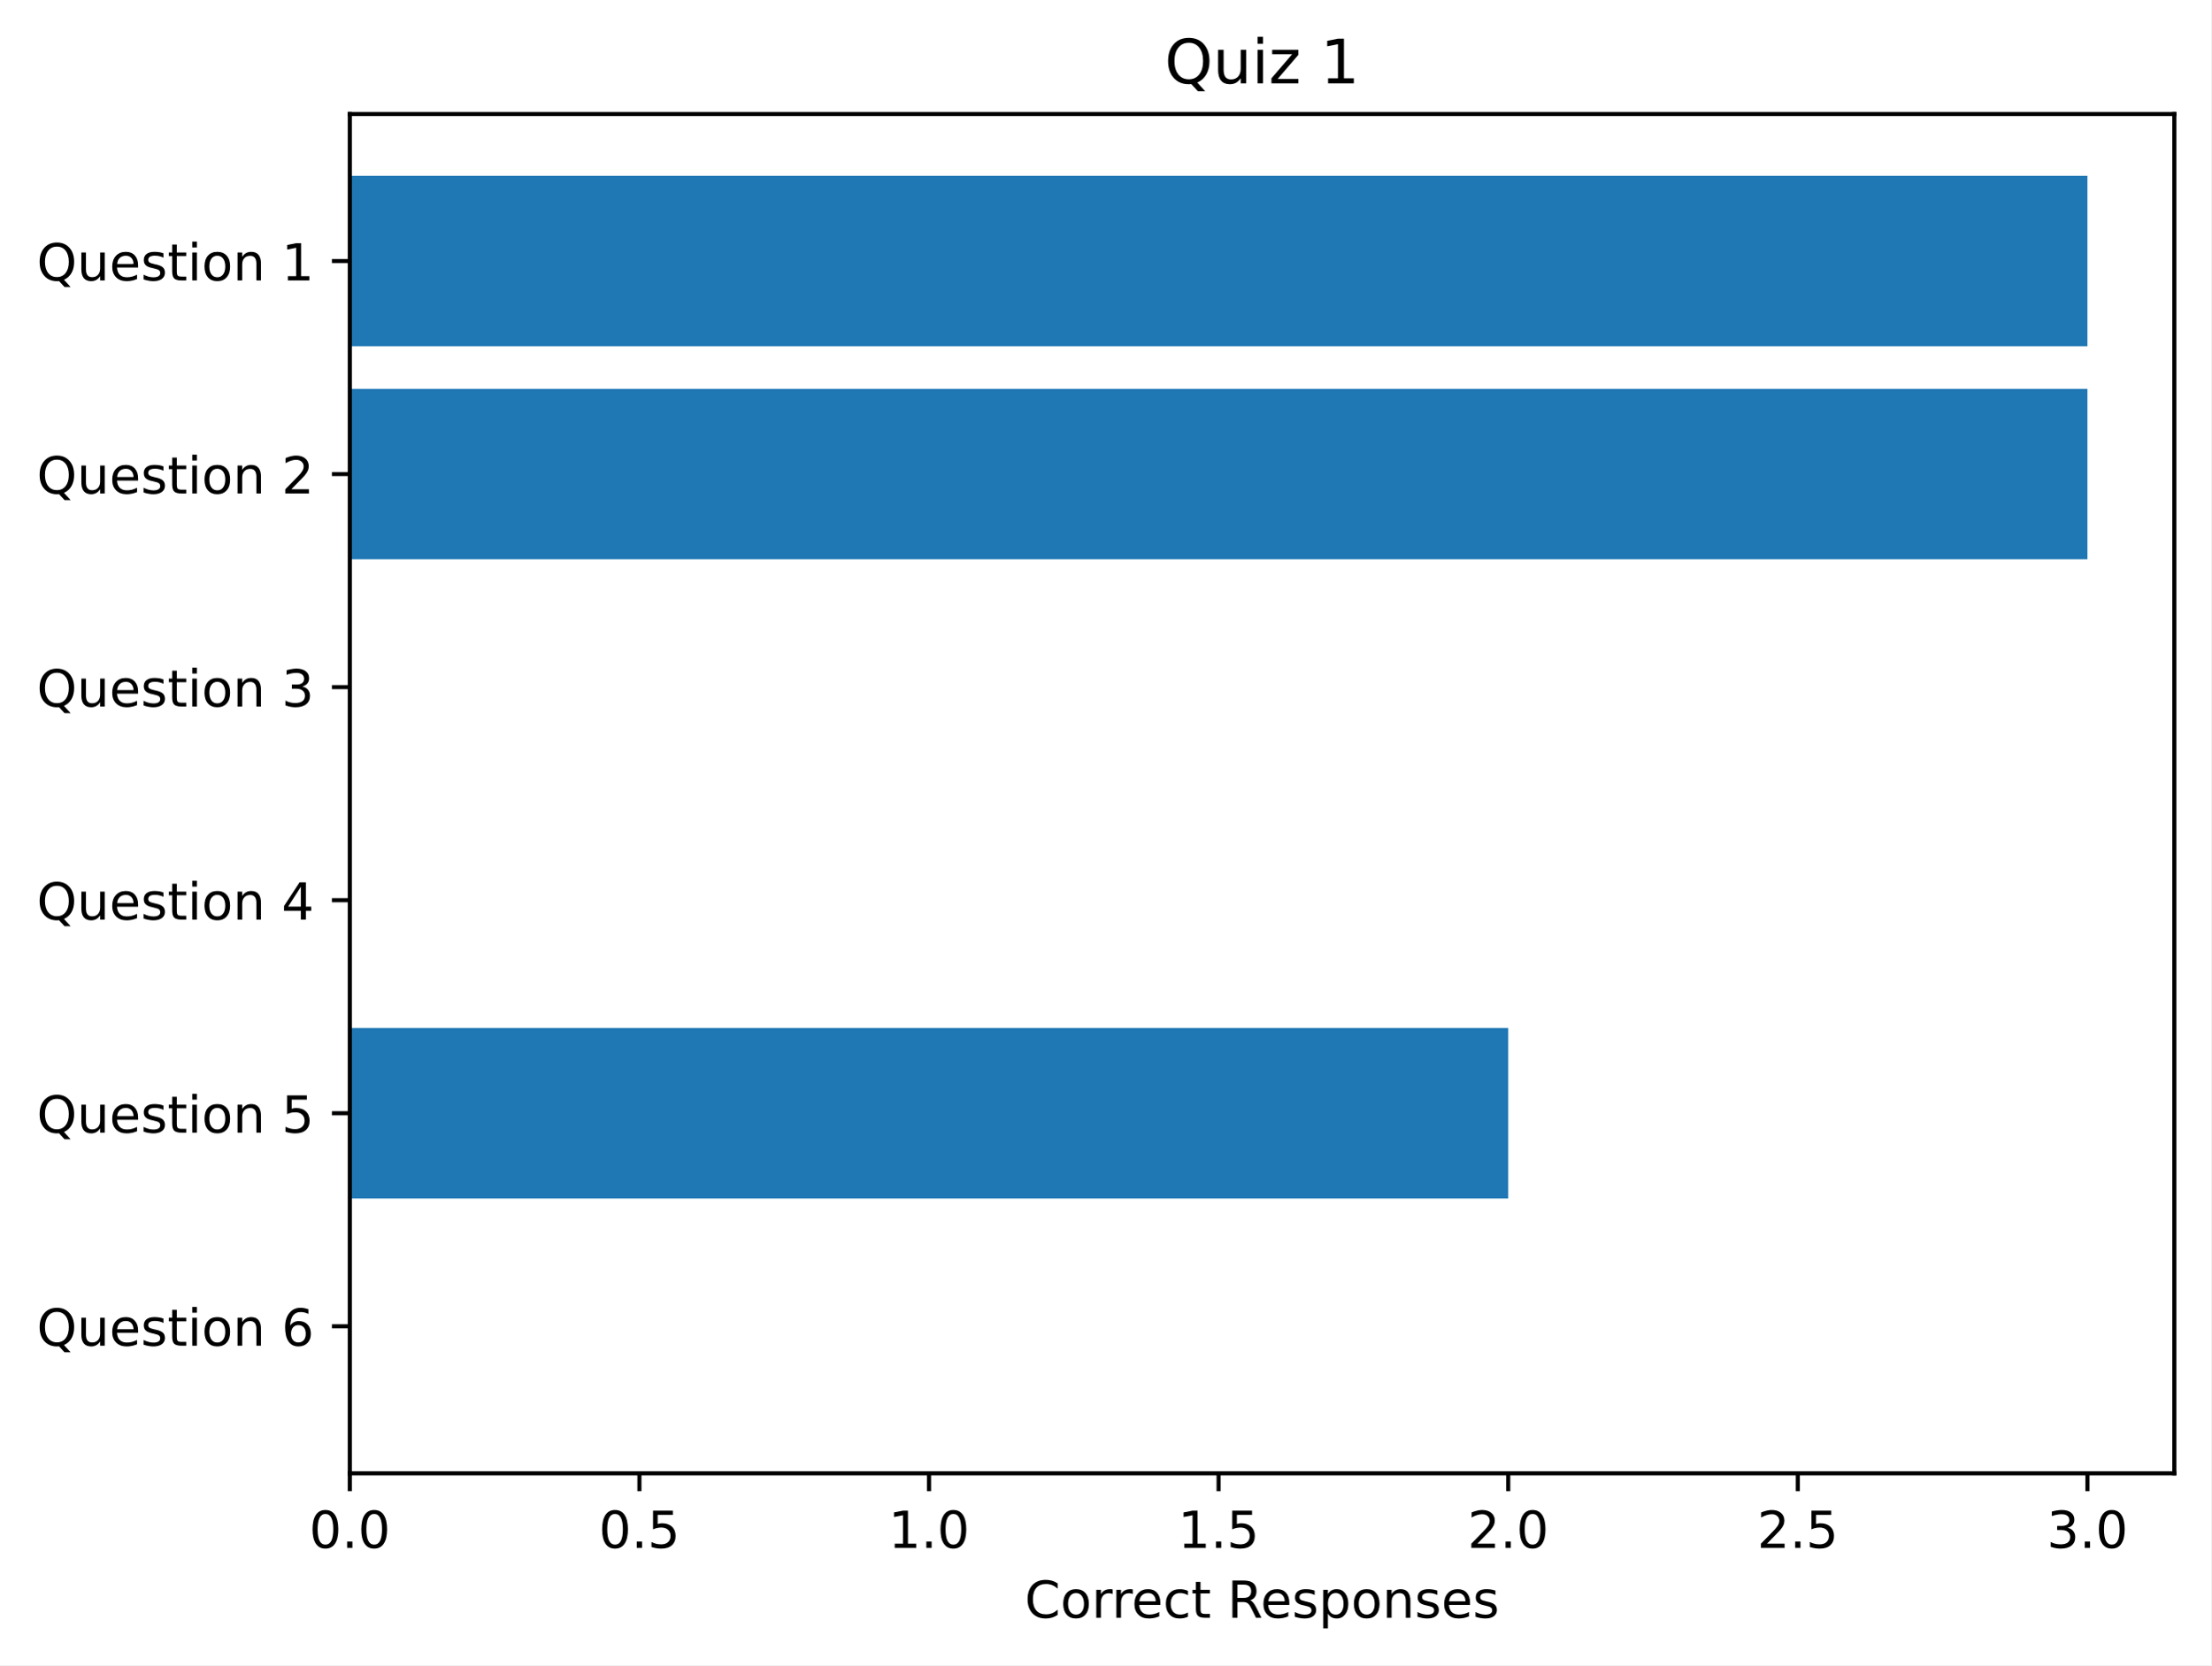
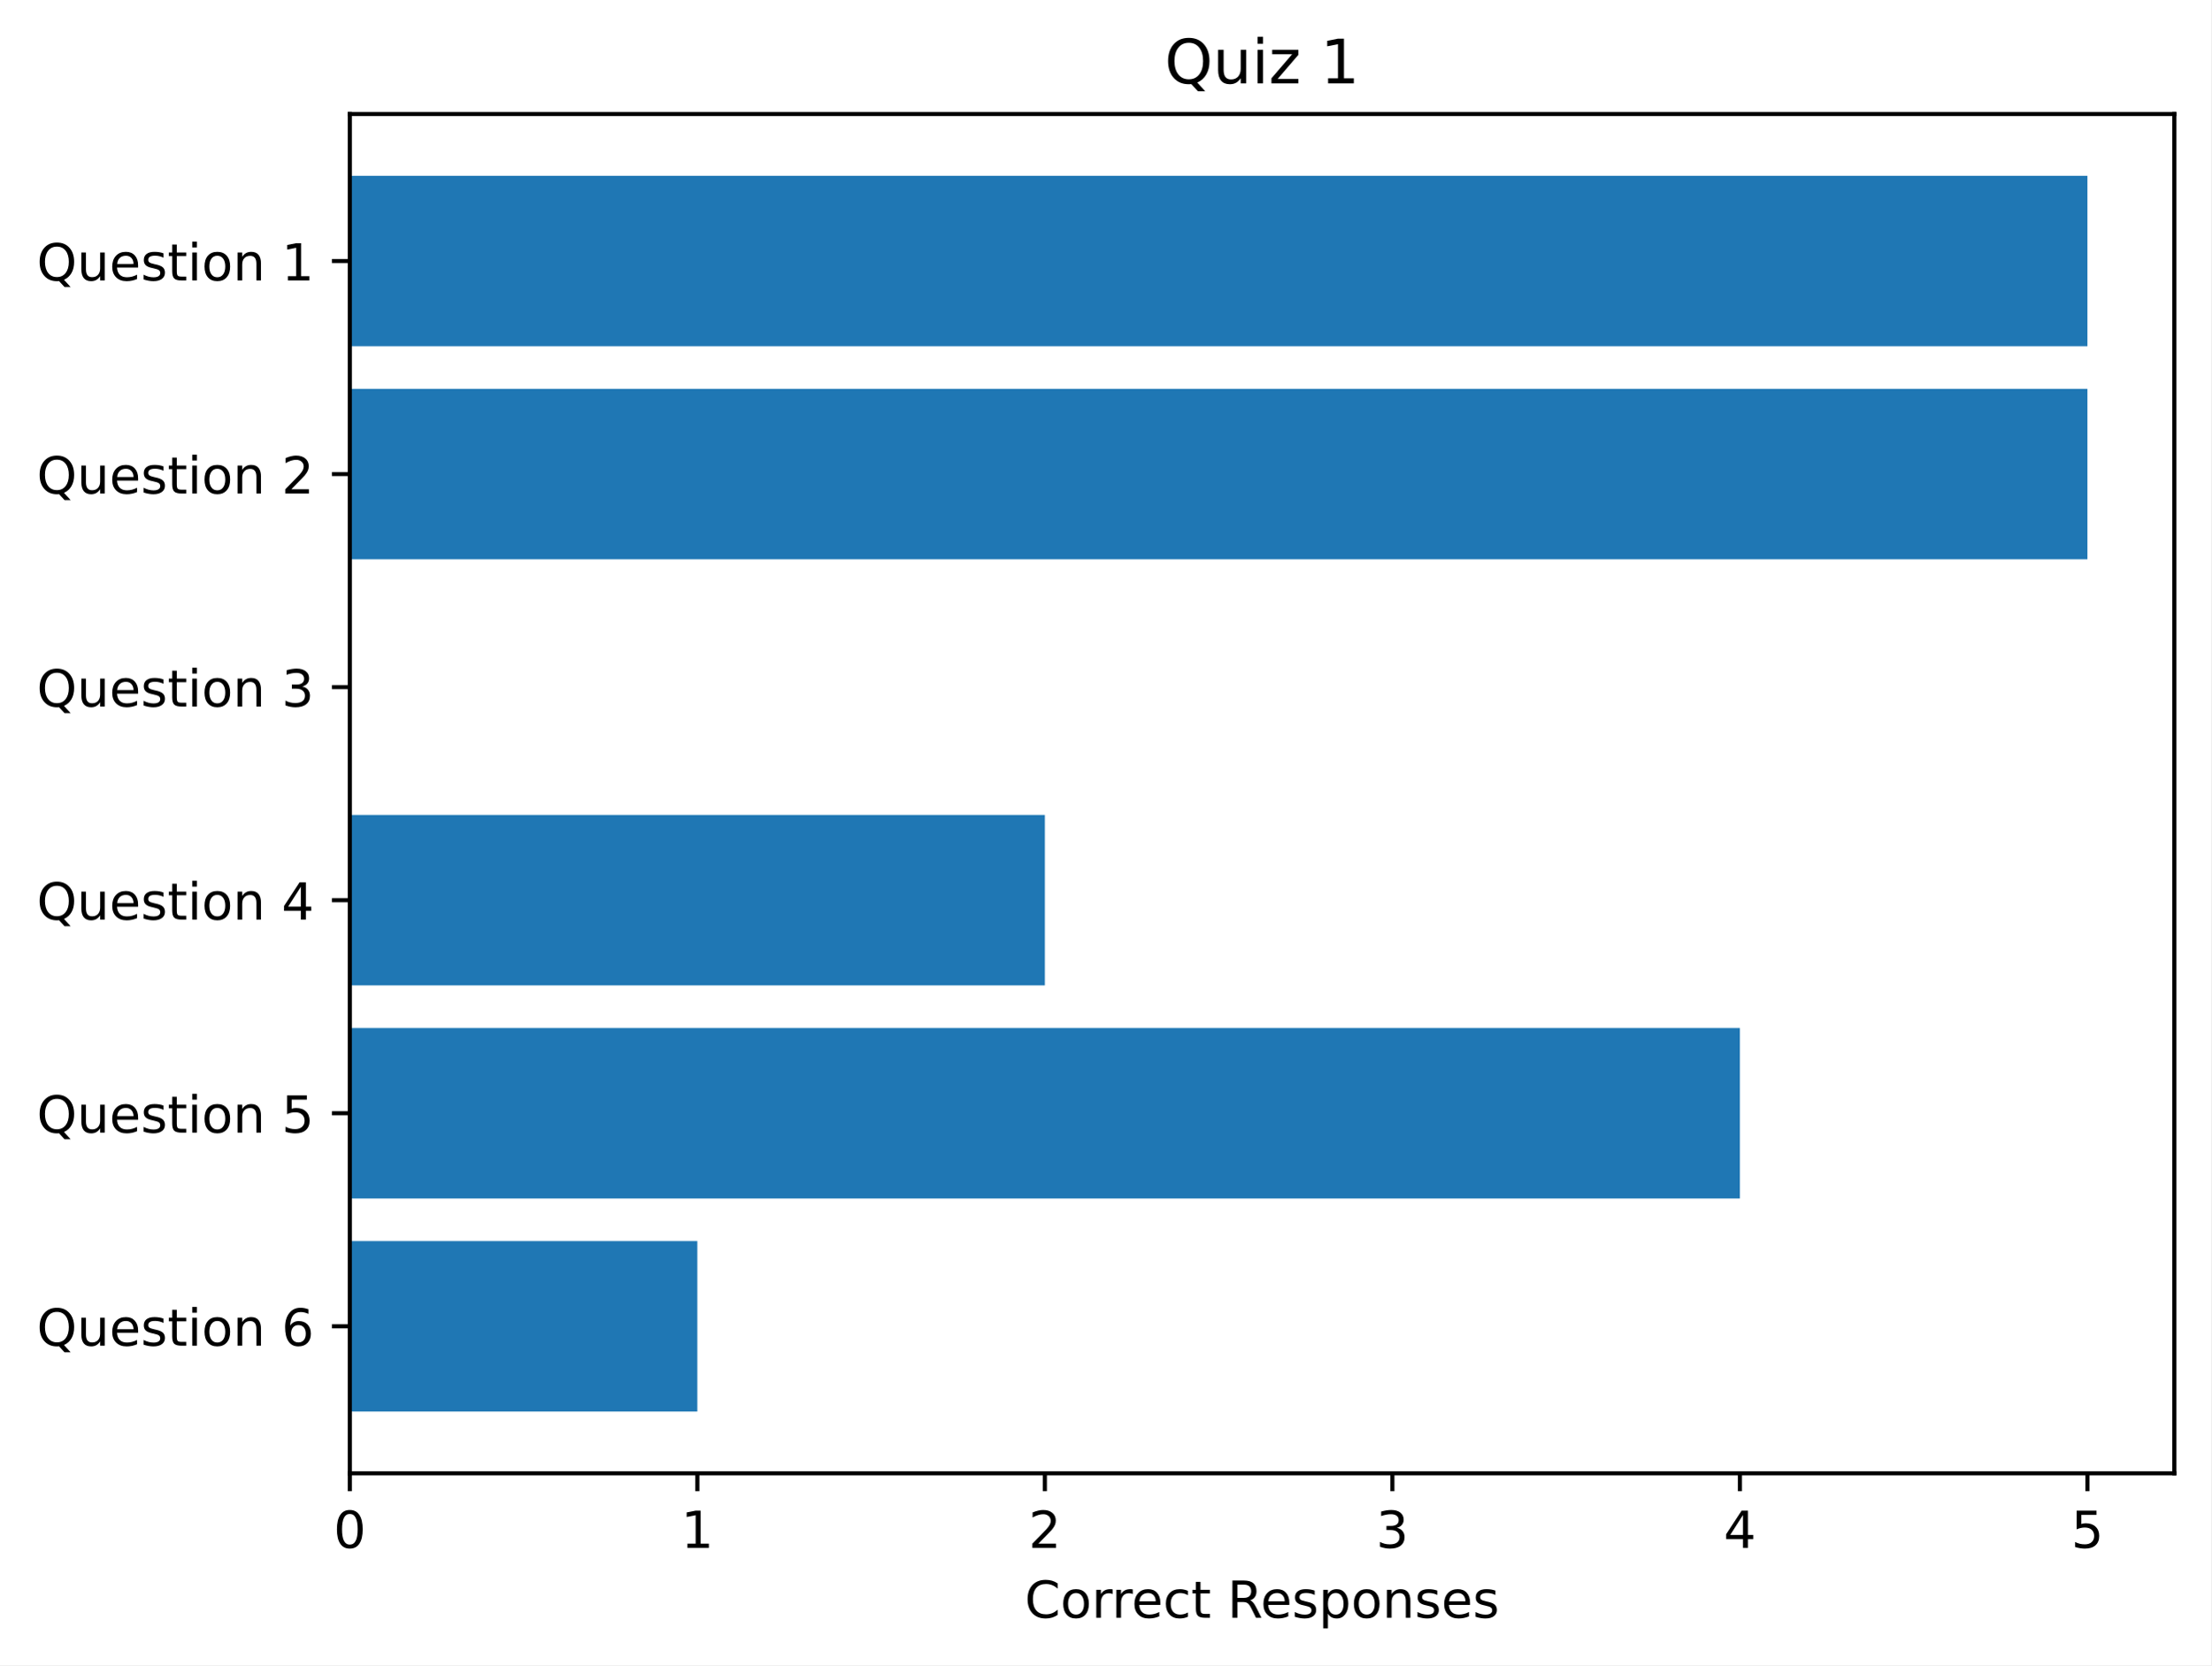
<svg xmlns="http://www.w3.org/2000/svg" xmlns:xlink="http://www.w3.org/1999/xlink" height="325.986pt" version="1.1" viewBox="0 0 432.787 325.986" width="432.787pt">
  <defs>
    <style type="text/css">
*{stroke-linecap:butt;stroke-linejoin:round;}
  </style>
  </defs>
  <g id="figure_1">
    <g id="patch_1">
      <path d="M 0 325.986  L 432.787 325.986  L 432.787 0  L 0 0  z " style="fill:#ffffff;" />
    </g>
    <g id="axes_1">
      <g id="patch_2">
        <path d="M 68.467 288.43  L 425.587 288.43  L 425.587 22.318  L 68.467 22.318  z " style="fill:#ffffff;" />
      </g>
      <g id="patch_3">
-         <path clip-path="url(#p8ba1016618)" d="M 68.467 34.414  L 408.581 34.414  L 408.581 67.782  L 68.467 67.782  z " style="fill:#1f77b4;" />
+         <path clip-path="url(#p694c440de8)" d="M 68.467 34.414  L 408.581 34.414  L 408.581 67.782  L 68.467 67.782  z " style="fill:#1f77b4;" />
      </g>
      <g id="patch_4">
-         <path clip-path="url(#p8ba1016618)" d="M 68.467 76.124  L 408.581 76.124  L 408.581 109.493  L 68.467 109.493  z " style="fill:#1f77b4;" />
+         <path clip-path="url(#p694c440de8)" d="M 68.467 76.124  L 408.581 76.124  L 408.581 109.493  L 68.467 109.493  z " style="fill:#1f77b4;" />
      </g>
      <g id="patch_5">
-         <path clip-path="url(#p8ba1016618)" d="M 68.467 117.835  L 68.467 117.835  L 68.467 151.203  L 68.467 151.203  z " style="fill:#1f77b4;" />
+         <path clip-path="url(#p694c440de8)" d="M 68.467 117.835  L 68.467 117.835  L 68.467 151.203  L 68.467 151.203  z " style="fill:#1f77b4;" />
      </g>
      <g id="patch_6">
-         <path clip-path="url(#p8ba1016618)" d="M 68.467 159.545  L 68.467 159.545  L 68.467 192.913  L 68.467 192.913  z " style="fill:#1f77b4;" />
+         <path clip-path="url(#p694c440de8)" d="M 68.467 159.545  L 204.513 159.545  L 204.513 192.913  L 68.467 192.913  z " style="fill:#1f77b4;" />
      </g>
      <g id="patch_7">
-         <path clip-path="url(#p8ba1016618)" d="M 68.467 201.256  L 295.21 201.256  L 295.21 234.624  L 68.467 234.624  z " style="fill:#1f77b4;" />
+         <path clip-path="url(#p694c440de8)" d="M 68.467 201.256  L 340.559 201.256  L 340.559 234.624  L 68.467 234.624  z " style="fill:#1f77b4;" />
      </g>
      <g id="patch_8">
-         <path clip-path="url(#p8ba1016618)" d="M 68.467 242.966  L 68.467 242.966  L 68.467 276.334  L 68.467 276.334  z " style="fill:#1f77b4;" />
+         <path clip-path="url(#p694c440de8)" d="M 68.467 242.966  L 136.49 242.966  L 136.49 276.334  L 68.467 276.334  z " style="fill:#1f77b4;" />
      </g>
      <g id="matplotlib.axis_1">
        <g id="xtick_1">
          <g id="line2d_1">
            <defs>
-               <path d="M 0 0  L 0 3.5  " id="mdd370c1611" style="stroke:#000000;stroke-width:0.8;" />
-             </defs>
-             <g>
-               <use style="stroke:#000000;stroke-width:0.8;" x="68.467" xlink:href="#mdd370c1611" y="288.43" />
+               <path d="M 0 0  L 0 3.5  " id="m5a0b76bf0a" style="stroke:#000000;stroke-width:0.8;" />
+             </defs>
+             <g>
+               <use style="stroke:#000000;stroke-width:0.8;" x="68.467" xlink:href="#m5a0b76bf0a" y="288.43" />
            </g>
          </g>
          <g id="text_1">
            <defs>
              <path d="M 31.781 66.406  Q 24.172 66.406 20.328 58.906  Q 16.5 51.422 16.5 36.375  Q 16.5 21.391 20.328 13.891  Q 24.172 6.391 31.781 6.391  Q 39.453 6.391 43.281 13.891  Q 47.125 21.391 47.125 36.375  Q 47.125 51.422 43.281 58.906  Q 39.453 66.406 31.781 66.406  z M 31.781 74.219  Q 44.047 74.219 50.516 64.516  Q 56.984 54.828 56.984 36.375  Q 56.984 17.969 50.516 8.266  Q 44.047 -1.422 31.781 -1.422  Q 19.531 -1.422 13.062 8.266  Q 6.594 17.969 6.594 36.375  Q 6.594 54.828 13.062 64.516  Q 19.531 74.219 31.781 74.219  z " id="DejaVuSans-48" />
-               <path d="M 10.688 12.406  L 21 12.406  L 21 0  L 10.688 0  z " id="DejaVuSans-46" />
-             </defs>
-             <g transform="translate(60.51562 303.0286)scale(0.1 -0.1)">
+             </defs>
+             <g transform="translate(65.28594 303.0286)scale(0.1 -0.1)">
              <use xlink:href="#DejaVuSans-48" />
-               <use x="63.623" xlink:href="#DejaVuSans-46" />
-               <use x="95.41" xlink:href="#DejaVuSans-48" />
            </g>
          </g>
        </g>
        <g id="xtick_2">
          <g id="line2d_2">
            <g>
-               <use style="stroke:#000000;stroke-width:0.8;" x="125.153" xlink:href="#mdd370c1611" y="288.43" />
+               <use style="stroke:#000000;stroke-width:0.8;" x="136.49" xlink:href="#m5a0b76bf0a" y="288.43" />
            </g>
          </g>
          <g id="text_2">
            <defs>
-               <path d="M 10.797 72.906  L 49.516 72.906  L 49.516 64.594  L 19.828 64.594  L 19.828 46.734  Q 21.969 47.469 24.109 47.828  Q 26.266 48.188 28.422 48.188  Q 40.625 48.188 47.75 41.5  Q 54.891 34.812 54.891 23.391  Q 54.891 11.625 47.562 5.094  Q 40.234 -1.422 26.906 -1.422  Q 22.312 -1.422 17.547 -0.641  Q 12.797 0.141 7.719 1.703  L 7.719 11.625  Q 12.109 9.234 16.797 8.062  Q 21.484 6.891 26.703 6.891  Q 35.156 6.891 40.078 11.328  Q 45.016 15.766 45.016 23.391  Q 45.016 31 40.078 35.438  Q 35.156 39.891 26.703 39.891  Q 22.75 39.891 18.812 39.016  Q 14.891 38.141 10.797 36.281  z " id="DejaVuSans-53" />
-             </defs>
-             <g transform="translate(117.2013 303.0286)scale(0.1 -0.1)">
-               <use xlink:href="#DejaVuSans-48" />
-               <use x="63.623" xlink:href="#DejaVuSans-46" />
-               <use x="95.41" xlink:href="#DejaVuSans-53" />
+               <path d="M 12.406 8.297  L 28.516 8.297  L 28.516 63.922  L 10.984 60.406  L 10.984 69.391  L 28.422 72.906  L 38.281 72.906  L 38.281 8.297  L 54.391 8.297  L 54.391 0  L 12.406 0  z " id="DejaVuSans-49" />
+             </defs>
+             <g transform="translate(133.3088 303.0286)scale(0.1 -0.1)">
+               <use xlink:href="#DejaVuSans-49" />
            </g>
          </g>
        </g>
        <g id="xtick_3">
          <g id="line2d_3">
            <g>
-               <use style="stroke:#000000;stroke-width:0.8;" x="181.839" xlink:href="#mdd370c1611" y="288.43" />
+               <use style="stroke:#000000;stroke-width:0.8;" x="204.513" xlink:href="#m5a0b76bf0a" y="288.43" />
            </g>
          </g>
          <g id="text_3">
            <defs>
-               <path d="M 12.406 8.297  L 28.516 8.297  L 28.516 63.922  L 10.984 60.406  L 10.984 69.391  L 28.422 72.906  L 38.281 72.906  L 38.281 8.297  L 54.391 8.297  L 54.391 0  L 12.406 0  z " id="DejaVuSans-49" />
-             </defs>
-             <g transform="translate(173.8871 303.0286)scale(0.1 -0.1)">
-               <use xlink:href="#DejaVuSans-49" />
-               <use x="63.623" xlink:href="#DejaVuSans-46" />
-               <use x="95.41" xlink:href="#DejaVuSans-48" />
+               <path d="M 19.188 8.297  L 53.609 8.297  L 53.609 0  L 7.328 0  L 7.328 8.297  Q 12.938 14.109 22.625 23.891  Q 32.328 33.688 34.812 36.531  Q 39.547 41.844 41.422 45.531  Q 43.312 49.219 43.312 52.781  Q 43.312 58.594 39.234 62.25  Q 35.156 65.922 28.609 65.922  Q 23.969 65.922 18.812 64.312  Q 13.672 62.703 7.812 59.422  L 7.812 69.391  Q 13.766 71.781 18.938 73  Q 24.125 74.219 28.422 74.219  Q 39.75 74.219 46.484 68.547  Q 53.219 62.891 53.219 53.422  Q 53.219 48.922 51.531 44.891  Q 49.859 40.875 45.406 35.406  Q 44.188 33.984 37.641 27.219  Q 31.109 20.453 19.188 8.297  z " id="DejaVuSans-50" />
+             </defs>
+             <g transform="translate(201.3317 303.0286)scale(0.1 -0.1)">
+               <use xlink:href="#DejaVuSans-50" />
            </g>
          </g>
        </g>
        <g id="xtick_4">
          <g id="line2d_4">
            <g>
-               <use style="stroke:#000000;stroke-width:0.8;" x="238.524" xlink:href="#mdd370c1611" y="288.43" />
+               <use style="stroke:#000000;stroke-width:0.8;" x="272.536" xlink:href="#m5a0b76bf0a" y="288.43" />
            </g>
          </g>
          <g id="text_4">
-             <g transform="translate(230.5728 303.0286)scale(0.1 -0.1)">
-               <use xlink:href="#DejaVuSans-49" />
-               <use x="63.623" xlink:href="#DejaVuSans-46" />
-               <use x="95.41" xlink:href="#DejaVuSans-53" />
+             <defs>
+               <path d="M 40.578 39.312  Q 47.656 37.797 51.625 33  Q 55.609 28.219 55.609 21.188  Q 55.609 10.406 48.188 4.484  Q 40.766 -1.422 27.094 -1.422  Q 22.516 -1.422 17.656 -0.516  Q 12.797 0.391 7.625 2.203  L 7.625 11.719  Q 11.719 9.328 16.594 8.109  Q 21.484 6.891 26.812 6.891  Q 36.078 6.891 40.938 10.547  Q 45.797 14.203 45.797 21.188  Q 45.797 27.641 41.281 31.266  Q 36.766 34.906 28.719 34.906  L 20.219 34.906  L 20.219 43.016  L 29.109 43.016  Q 36.375 43.016 40.234 45.922  Q 44.094 48.828 44.094 54.297  Q 44.094 59.906 40.109 62.906  Q 36.141 65.922 28.719 65.922  Q 24.656 65.922 20.016 65.031  Q 15.375 64.156 9.812 62.312  L 9.812 71.094  Q 15.438 72.656 20.344 73.438  Q 25.25 74.219 29.594 74.219  Q 40.828 74.219 47.359 69.109  Q 53.906 64.016 53.906 55.328  Q 53.906 49.266 50.438 45.094  Q 46.969 40.922 40.578 39.312  z " id="DejaVuSans-51" />
+             </defs>
+             <g transform="translate(269.3545 303.0286)scale(0.1 -0.1)">
+               <use xlink:href="#DejaVuSans-51" />
            </g>
          </g>
        </g>
        <g id="xtick_5">
          <g id="line2d_5">
            <g>
-               <use style="stroke:#000000;stroke-width:0.8;" x="295.21" xlink:href="#mdd370c1611" y="288.43" />
+               <use style="stroke:#000000;stroke-width:0.8;" x="340.559" xlink:href="#m5a0b76bf0a" y="288.43" />
            </g>
          </g>
          <g id="text_5">
            <defs>
-               <path d="M 19.188 8.297  L 53.609 8.297  L 53.609 0  L 7.328 0  L 7.328 8.297  Q 12.938 14.109 22.625 23.891  Q 32.328 33.688 34.812 36.531  Q 39.547 41.844 41.422 45.531  Q 43.312 49.219 43.312 52.781  Q 43.312 58.594 39.234 62.25  Q 35.156 65.922 28.609 65.922  Q 23.969 65.922 18.812 64.312  Q 13.672 62.703 7.812 59.422  L 7.812 69.391  Q 13.766 71.781 18.938 73  Q 24.125 74.219 28.422 74.219  Q 39.75 74.219 46.484 68.547  Q 53.219 62.891 53.219 53.422  Q 53.219 48.922 51.531 44.891  Q 49.859 40.875 45.406 35.406  Q 44.188 33.984 37.641 27.219  Q 31.109 20.453 19.188 8.297  z " id="DejaVuSans-50" />
-             </defs>
-             <g transform="translate(287.2585 303.0286)scale(0.1 -0.1)">
-               <use xlink:href="#DejaVuSans-50" />
-               <use x="63.623" xlink:href="#DejaVuSans-46" />
-               <use x="95.41" xlink:href="#DejaVuSans-48" />
+               <path d="M 37.797 64.312  L 12.891 25.391  L 37.797 25.391  z M 35.203 72.906  L 47.609 72.906  L 47.609 25.391  L 58.016 25.391  L 58.016 17.188  L 47.609 17.188  L 47.609 0  L 37.797 0  L 37.797 17.188  L 4.891 17.188  L 4.891 26.703  z " id="DejaVuSans-52" />
+             </defs>
+             <g transform="translate(337.3774 303.0286)scale(0.1 -0.1)">
+               <use xlink:href="#DejaVuSans-52" />
            </g>
          </g>
        </g>
        <g id="xtick_6">
          <g id="line2d_6">
            <g>
-               <use style="stroke:#000000;stroke-width:0.8;" x="351.896" xlink:href="#mdd370c1611" y="288.43" />
+               <use style="stroke:#000000;stroke-width:0.8;" x="408.581" xlink:href="#m5a0b76bf0a" y="288.43" />
            </g>
          </g>
          <g id="text_6">
-             <g transform="translate(343.9442 303.0286)scale(0.1 -0.1)">
-               <use xlink:href="#DejaVuSans-50" />
-               <use x="63.623" xlink:href="#DejaVuSans-46" />
-               <use x="95.41" xlink:href="#DejaVuSans-53" />
-             </g>
-           </g>
-         </g>
-         <g id="xtick_7">
-           <g id="line2d_7">
-             <g>
-               <use style="stroke:#000000;stroke-width:0.8;" x="408.581" xlink:href="#mdd370c1611" y="288.43" />
-             </g>
-           </g>
-           <g id="text_7">
-             <defs>
-               <path d="M 40.578 39.312  Q 47.656 37.797 51.625 33  Q 55.609 28.219 55.609 21.188  Q 55.609 10.406 48.188 4.484  Q 40.766 -1.422 27.094 -1.422  Q 22.516 -1.422 17.656 -0.516  Q 12.797 0.391 7.625 2.203  L 7.625 11.719  Q 11.719 9.328 16.594 8.109  Q 21.484 6.891 26.812 6.891  Q 36.078 6.891 40.938 10.547  Q 45.797 14.203 45.797 21.188  Q 45.797 27.641 41.281 31.266  Q 36.766 34.906 28.719 34.906  L 20.219 34.906  L 20.219 43.016  L 29.109 43.016  Q 36.375 43.016 40.234 45.922  Q 44.094 48.828 44.094 54.297  Q 44.094 59.906 40.109 62.906  Q 36.141 65.922 28.719 65.922  Q 24.656 65.922 20.016 65.031  Q 15.375 64.156 9.812 62.312  L 9.812 71.094  Q 15.438 72.656 20.344 73.438  Q 25.25 74.219 29.594 74.219  Q 40.828 74.219 47.359 69.109  Q 53.906 64.016 53.906 55.328  Q 53.906 49.266 50.438 45.094  Q 46.969 40.922 40.578 39.312  z " id="DejaVuSans-51" />
-             </defs>
-             <g transform="translate(400.6299 303.0286)scale(0.1 -0.1)">
-               <use xlink:href="#DejaVuSans-51" />
-               <use x="63.623" xlink:href="#DejaVuSans-46" />
-               <use x="95.41" xlink:href="#DejaVuSans-48" />
-             </g>
-           </g>
-         </g>
-         <g id="text_8">
+             <defs>
+               <path d="M 10.797 72.906  L 49.516 72.906  L 49.516 64.594  L 19.828 64.594  L 19.828 46.734  Q 21.969 47.469 24.109 47.828  Q 26.266 48.188 28.422 48.188  Q 40.625 48.188 47.75 41.5  Q 54.891 34.812 54.891 23.391  Q 54.891 11.625 47.562 5.094  Q 40.234 -1.422 26.906 -1.422  Q 22.312 -1.422 17.547 -0.641  Q 12.797 0.141 7.719 1.703  L 7.719 11.625  Q 12.109 9.234 16.797 8.062  Q 21.484 6.891 26.703 6.891  Q 35.156 6.891 40.078 11.328  Q 45.016 15.766 45.016 23.391  Q 45.016 31 40.078 35.438  Q 35.156 39.891 26.703 39.891  Q 22.75 39.891 18.812 39.016  Q 14.891 38.141 10.797 36.281  z " id="DejaVuSans-53" />
+             </defs>
+             <g transform="translate(405.4002 303.0286)scale(0.1 -0.1)">
+               <use xlink:href="#DejaVuSans-53" />
+             </g>
+           </g>
+         </g>
+         <g id="text_7">
          <defs>
            <path d="M 64.406 67.281  L 64.406 56.891  Q 59.422 61.531 53.781 63.812  Q 48.141 66.109 41.797 66.109  Q 29.297 66.109 22.656 58.469  Q 16.016 50.828 16.016 36.375  Q 16.016 21.969 22.656 14.328  Q 29.297 6.688 41.797 6.688  Q 48.141 6.688 53.781 8.984  Q 59.422 11.281 64.406 15.922  L 64.406 5.609  Q 59.234 2.094 53.438 0.328  Q 47.656 -1.422 41.219 -1.422  Q 24.656 -1.422 15.125 8.703  Q 5.609 18.844 5.609 36.375  Q 5.609 53.953 15.125 64.078  Q 24.656 74.219 41.219 74.219  Q 47.75 74.219 53.531 72.484  Q 59.328 70.75 64.406 67.281  z " id="DejaVuSans-67" />
            <path d="M 30.609 48.391  Q 23.391 48.391 19.188 42.75  Q 14.984 37.109 14.984 27.297  Q 14.984 17.484 19.156 11.844  Q 23.344 6.203 30.609 6.203  Q 37.797 6.203 41.984 11.859  Q 46.188 17.531 46.188 27.297  Q 46.188 37.016 41.984 42.703  Q 37.797 48.391 30.609 48.391  z M 30.609 56  Q 42.328 56 49.016 48.375  Q 55.719 40.766 55.719 27.297  Q 55.719 13.875 49.016 6.219  Q 42.328 -1.422 30.609 -1.422  Q 18.844 -1.422 12.172 6.219  Q 5.516 13.875 5.516 27.297  Q 5.516 40.766 12.172 48.375  Q 18.844 56 30.609 56  z " id="DejaVuSans-111" />
            <path d="M 41.109 46.297  Q 39.594 47.172 37.812 47.578  Q 36.031 48 33.891 48  Q 26.266 48 22.188 43.047  Q 18.109 38.094 18.109 28.812  L 18.109 0  L 9.078 0  L 9.078 54.688  L 18.109 54.688  L 18.109 46.188  Q 20.953 51.172 25.484 53.578  Q 30.031 56 36.531 56  Q 37.453 56 38.578 55.875  Q 39.703 55.766 41.062 55.516  z " id="DejaVuSans-114" />
            <path d="M 56.203 29.594  L 56.203 25.203  L 14.891 25.203  Q 15.484 15.922 20.484 11.062  Q 25.484 6.203 34.422 6.203  Q 39.594 6.203 44.453 7.469  Q 49.312 8.734 54.109 11.281  L 54.109 2.781  Q 49.266 0.734 44.188 -0.344  Q 39.109 -1.422 33.891 -1.422  Q 20.797 -1.422 13.156 6.188  Q 5.516 13.812 5.516 26.812  Q 5.516 40.234 12.766 48.109  Q 20.016 56 32.328 56  Q 43.359 56 49.781 48.891  Q 56.203 41.797 56.203 29.594  z M 47.219 32.234  Q 47.125 39.594 43.094 43.984  Q 39.062 48.391 32.422 48.391  Q 24.906 48.391 20.391 44.141  Q 15.875 39.891 15.188 32.172  z " id="DejaVuSans-101" />
            <path d="M 48.781 52.594  L 48.781 44.188  Q 44.969 46.297 41.141 47.344  Q 37.312 48.391 33.406 48.391  Q 24.656 48.391 19.812 42.844  Q 14.984 37.312 14.984 27.297  Q 14.984 17.281 19.812 11.734  Q 24.656 6.203 33.406 6.203  Q 37.312 6.203 41.141 7.25  Q 44.969 8.297 48.781 10.406  L 48.781 2.094  Q 45.016 0.344 40.984 -0.531  Q 36.969 -1.422 32.422 -1.422  Q 20.062 -1.422 12.781 6.344  Q 5.516 14.109 5.516 27.297  Q 5.516 40.672 12.859 48.328  Q 20.219 56 33.016 56  Q 37.156 56 41.109 55.141  Q 45.062 54.297 48.781 52.594  z " id="DejaVuSans-99" />
            <path d="M 18.312 70.219  L 18.312 54.688  L 36.812 54.688  L 36.812 47.703  L 18.312 47.703  L 18.312 18.016  Q 18.312 11.328 20.141 9.422  Q 21.969 7.516 27.594 7.516  L 36.812 7.516  L 36.812 0  L 27.594 0  Q 17.188 0 13.234 3.875  Q 9.281 7.766 9.281 18.016  L 9.281 47.703  L 2.688 47.703  L 2.688 54.688  L 9.281 54.688  L 9.281 70.219  z " id="DejaVuSans-116" />
            <path id="DejaVuSans-32" />
            <path d="M 44.391 34.188  Q 47.562 33.109 50.562 29.594  Q 53.562 26.078 56.594 19.922  L 66.609 0  L 56 0  L 46.688 18.703  Q 43.062 26.031 39.672 28.422  Q 36.281 30.812 30.422 30.812  L 19.672 30.812  L 19.672 0  L 9.812 0  L 9.812 72.906  L 32.078 72.906  Q 44.578 72.906 50.734 67.672  Q 56.891 62.453 56.891 51.906  Q 56.891 45.016 53.688 40.469  Q 50.484 35.938 44.391 34.188  z M 19.672 64.797  L 19.672 38.922  L 32.078 38.922  Q 39.203 38.922 42.844 42.219  Q 46.484 45.516 46.484 51.906  Q 46.484 58.297 42.844 61.547  Q 39.203 64.797 32.078 64.797  z " id="DejaVuSans-82" />
            <path d="M 44.281 53.078  L 44.281 44.578  Q 40.484 46.531 36.375 47.5  Q 32.281 48.484 27.875 48.484  Q 21.188 48.484 17.844 46.438  Q 14.5 44.391 14.5 40.281  Q 14.5 37.156 16.891 35.375  Q 19.281 33.594 26.516 31.984  L 29.594 31.297  Q 39.156 29.25 43.188 25.516  Q 47.219 21.781 47.219 15.094  Q 47.219 7.469 41.188 3.016  Q 35.156 -1.422 24.609 -1.422  Q 20.219 -1.422 15.453 -0.562  Q 10.688 0.297 5.422 2  L 5.422 11.281  Q 10.406 8.688 15.234 7.391  Q 20.062 6.109 24.812 6.109  Q 31.156 6.109 34.562 8.281  Q 37.984 10.453 37.984 14.406  Q 37.984 18.062 35.516 20.016  Q 33.062 21.969 24.703 23.781  L 21.578 24.516  Q 13.234 26.266 9.516 29.906  Q 5.812 33.547 5.812 39.891  Q 5.812 47.609 11.281 51.797  Q 16.75 56 26.812 56  Q 31.781 56 36.172 55.266  Q 40.578 54.547 44.281 53.078  z " id="DejaVuSans-115" />
            <path d="M 18.109 8.203  L 18.109 -20.797  L 9.078 -20.797  L 9.078 54.688  L 18.109 54.688  L 18.109 46.391  Q 20.953 51.266 25.266 53.625  Q 29.594 56 35.594 56  Q 45.562 56 51.781 48.094  Q 58.016 40.188 58.016 27.297  Q 58.016 14.406 51.781 6.484  Q 45.562 -1.422 35.594 -1.422  Q 29.594 -1.422 25.266 0.953  Q 20.953 3.328 18.109 8.203  z M 48.688 27.297  Q 48.688 37.203 44.609 42.844  Q 40.531 48.484 33.406 48.484  Q 26.266 48.484 22.188 42.844  Q 18.109 37.203 18.109 27.297  Q 18.109 17.391 22.188 11.75  Q 26.266 6.109 33.406 6.109  Q 40.531 6.109 44.609 11.75  Q 48.688 17.391 48.688 27.297  z " id="DejaVuSans-112" />
            <path d="M 54.891 33.016  L 54.891 0  L 45.906 0  L 45.906 32.719  Q 45.906 40.484 42.875 44.328  Q 39.844 48.188 33.797 48.188  Q 26.516 48.188 22.312 43.547  Q 18.109 38.922 18.109 30.906  L 18.109 0  L 9.078 0  L 9.078 54.688  L 18.109 54.688  L 18.109 46.188  Q 21.344 51.125 25.703 53.562  Q 30.078 56 35.797 56  Q 45.219 56 50.047 50.172  Q 54.891 44.344 54.891 33.016  z " id="DejaVuSans-110" />
          </defs>
          <g transform="translate(200.5717 316.7067)scale(0.1 -0.1)">
            <use xlink:href="#DejaVuSans-67" />
            <use x="69.824" xlink:href="#DejaVuSans-111" />
            <use x="131.006" xlink:href="#DejaVuSans-114" />
            <use x="170.369" xlink:href="#DejaVuSans-114" />
            <use x="209.232" xlink:href="#DejaVuSans-101" />
            <use x="270.756" xlink:href="#DejaVuSans-99" />
            <use x="325.736" xlink:href="#DejaVuSans-116" />
            <use x="364.945" xlink:href="#DejaVuSans-32" />
            <use x="396.732" xlink:href="#DejaVuSans-82" />
            <use x="461.715" xlink:href="#DejaVuSans-101" />
            <use x="523.238" xlink:href="#DejaVuSans-115" />
            <use x="575.338" xlink:href="#DejaVuSans-112" />
            <use x="638.814" xlink:href="#DejaVuSans-111" />
            <use x="699.996" xlink:href="#DejaVuSans-110" />
            <use x="763.375" xlink:href="#DejaVuSans-115" />
            <use x="815.475" xlink:href="#DejaVuSans-101" />
            <use x="876.998" xlink:href="#DejaVuSans-115" />
          </g>
        </g>
      </g>
      <g id="matplotlib.axis_2">
        <g id="ytick_1">
-           <g id="line2d_8">
-             <defs>
-               <path d="M 0 0  L -3.5 0  " id="m15d7f59635" style="stroke:#000000;stroke-width:0.8;" />
-             </defs>
-             <g>
-               <use style="stroke:#000000;stroke-width:0.8;" x="68.467" xlink:href="#m15d7f59635" y="51.098" />
-             </g>
-           </g>
-           <g id="text_9">
+           <g id="line2d_7">
+             <defs>
+               <path d="M 0 0  L -3.5 0  " id="m97efdae293" style="stroke:#000000;stroke-width:0.8;" />
+             </defs>
+             <g>
+               <use style="stroke:#000000;stroke-width:0.8;" x="68.467" xlink:href="#m97efdae293" y="51.098" />
+             </g>
+           </g>
+           <g id="text_8">
            <defs>
              <path d="M 39.406 66.219  Q 28.656 66.219 22.328 58.203  Q 16.016 50.203 16.016 36.375  Q 16.016 22.609 22.328 14.594  Q 28.656 6.594 39.406 6.594  Q 50.141 6.594 56.422 14.594  Q 62.703 22.609 62.703 36.375  Q 62.703 50.203 56.422 58.203  Q 50.141 66.219 39.406 66.219  z M 53.219 1.312  L 66.219 -12.891  L 54.297 -12.891  L 43.5 -1.219  Q 41.891 -1.312 41.031 -1.359  Q 40.188 -1.422 39.406 -1.422  Q 24.031 -1.422 14.812 8.859  Q 5.609 19.141 5.609 36.375  Q 5.609 53.656 14.812 63.938  Q 24.031 74.219 39.406 74.219  Q 54.734 74.219 63.906 63.938  Q 73.094 53.656 73.094 36.375  Q 73.094 23.688 67.984 14.641  Q 62.891 5.609 53.219 1.312  z " id="DejaVuSans-81" />
              <path d="M 8.5 21.578  L 8.5 54.688  L 17.484 54.688  L 17.484 21.922  Q 17.484 14.156 20.5 10.266  Q 23.531 6.391 29.594 6.391  Q 36.859 6.391 41.078 11.031  Q 45.312 15.672 45.312 23.688  L 45.312 54.688  L 54.297 54.688  L 54.297 0  L 45.312 0  L 45.312 8.406  Q 42.047 3.422 37.719 1  Q 33.406 -1.422 27.688 -1.422  Q 18.266 -1.422 13.375 4.438  Q 8.5 10.297 8.5 21.578  z M 31.109 56  z " id="DejaVuSans-117" />
              <path d="M 9.422 54.688  L 18.406 54.688  L 18.406 0  L 9.422 0  z M 9.422 75.984  L 18.406 75.984  L 18.406 64.594  L 9.422 64.594  z " id="DejaVuSans-105" />
            </defs>
            <g transform="translate(7.2 54.89748)scale(0.1 -0.1)">
              <use xlink:href="#DejaVuSans-81" />
              <use x="78.711" xlink:href="#DejaVuSans-117" />
              <use x="142.09" xlink:href="#DejaVuSans-101" />
              <use x="203.613" xlink:href="#DejaVuSans-115" />
              <use x="255.713" xlink:href="#DejaVuSans-116" />
              <use x="294.922" xlink:href="#DejaVuSans-105" />
              <use x="322.705" xlink:href="#DejaVuSans-111" />
              <use x="383.887" xlink:href="#DejaVuSans-110" />
              <use x="447.266" xlink:href="#DejaVuSans-32" />
              <use x="479.053" xlink:href="#DejaVuSans-49" />
            </g>
          </g>
        </g>
        <g id="ytick_2">
+           <g id="line2d_8">
+             <g>
+               <use style="stroke:#000000;stroke-width:0.8;" x="68.467" xlink:href="#m97efdae293" y="92.809" />
+             </g>
+           </g>
+           <g id="text_9">
+             <g transform="translate(7.2 96.60783)scale(0.1 -0.1)">
+               <use xlink:href="#DejaVuSans-81" />
+               <use x="78.711" xlink:href="#DejaVuSans-117" />
+               <use x="142.09" xlink:href="#DejaVuSans-101" />
+               <use x="203.613" xlink:href="#DejaVuSans-115" />
+               <use x="255.713" xlink:href="#DejaVuSans-116" />
+               <use x="294.922" xlink:href="#DejaVuSans-105" />
+               <use x="322.705" xlink:href="#DejaVuSans-111" />
+               <use x="383.887" xlink:href="#DejaVuSans-110" />
+               <use x="447.266" xlink:href="#DejaVuSans-32" />
+               <use x="479.053" xlink:href="#DejaVuSans-50" />
+             </g>
+           </g>
+         </g>
+         <g id="ytick_3">
          <g id="line2d_9">
            <g>
-               <use style="stroke:#000000;stroke-width:0.8;" x="68.467" xlink:href="#m15d7f59635" y="92.809" />
+               <use style="stroke:#000000;stroke-width:0.8;" x="68.467" xlink:href="#m97efdae293" y="134.519" />
            </g>
          </g>
          <g id="text_10">
-             <g transform="translate(7.2 96.60783)scale(0.1 -0.1)">
-               <use xlink:href="#DejaVuSans-81" />
-               <use x="78.711" xlink:href="#DejaVuSans-117" />
-               <use x="142.09" xlink:href="#DejaVuSans-101" />
-               <use x="203.613" xlink:href="#DejaVuSans-115" />
-               <use x="255.713" xlink:href="#DejaVuSans-116" />
-               <use x="294.922" xlink:href="#DejaVuSans-105" />
-               <use x="322.705" xlink:href="#DejaVuSans-111" />
-               <use x="383.887" xlink:href="#DejaVuSans-110" />
-               <use x="447.266" xlink:href="#DejaVuSans-32" />
-               <use x="479.053" xlink:href="#DejaVuSans-50" />
-             </g>
-           </g>
-         </g>
-         <g id="ytick_3">
+             <g transform="translate(7.2 138.3182)scale(0.1 -0.1)">
+               <use xlink:href="#DejaVuSans-81" />
+               <use x="78.711" xlink:href="#DejaVuSans-117" />
+               <use x="142.09" xlink:href="#DejaVuSans-101" />
+               <use x="203.613" xlink:href="#DejaVuSans-115" />
+               <use x="255.713" xlink:href="#DejaVuSans-116" />
+               <use x="294.922" xlink:href="#DejaVuSans-105" />
+               <use x="322.705" xlink:href="#DejaVuSans-111" />
+               <use x="383.887" xlink:href="#DejaVuSans-110" />
+               <use x="447.266" xlink:href="#DejaVuSans-32" />
+               <use x="479.053" xlink:href="#DejaVuSans-51" />
+             </g>
+           </g>
+         </g>
+         <g id="ytick_4">
          <g id="line2d_10">
            <g>
-               <use style="stroke:#000000;stroke-width:0.8;" x="68.467" xlink:href="#m15d7f59635" y="134.519" />
+               <use style="stroke:#000000;stroke-width:0.8;" x="68.467" xlink:href="#m97efdae293" y="176.229" />
            </g>
          </g>
          <g id="text_11">
-             <g transform="translate(7.2 138.3182)scale(0.1 -0.1)">
-               <use xlink:href="#DejaVuSans-81" />
-               <use x="78.711" xlink:href="#DejaVuSans-117" />
-               <use x="142.09" xlink:href="#DejaVuSans-101" />
-               <use x="203.613" xlink:href="#DejaVuSans-115" />
-               <use x="255.713" xlink:href="#DejaVuSans-116" />
-               <use x="294.922" xlink:href="#DejaVuSans-105" />
-               <use x="322.705" xlink:href="#DejaVuSans-111" />
-               <use x="383.887" xlink:href="#DejaVuSans-110" />
-               <use x="447.266" xlink:href="#DejaVuSans-32" />
-               <use x="479.053" xlink:href="#DejaVuSans-51" />
-             </g>
-           </g>
-         </g>
-         <g id="ytick_4">
+             <g transform="translate(7.2 180.0285)scale(0.1 -0.1)">
+               <use xlink:href="#DejaVuSans-81" />
+               <use x="78.711" xlink:href="#DejaVuSans-117" />
+               <use x="142.09" xlink:href="#DejaVuSans-101" />
+               <use x="203.613" xlink:href="#DejaVuSans-115" />
+               <use x="255.713" xlink:href="#DejaVuSans-116" />
+               <use x="294.922" xlink:href="#DejaVuSans-105" />
+               <use x="322.705" xlink:href="#DejaVuSans-111" />
+               <use x="383.887" xlink:href="#DejaVuSans-110" />
+               <use x="447.266" xlink:href="#DejaVuSans-32" />
+               <use x="479.053" xlink:href="#DejaVuSans-52" />
+             </g>
+           </g>
+         </g>
+         <g id="ytick_5">
          <g id="line2d_11">
            <g>
-               <use style="stroke:#000000;stroke-width:0.8;" x="68.467" xlink:href="#m15d7f59635" y="176.229" />
+               <use style="stroke:#000000;stroke-width:0.8;" x="68.467" xlink:href="#m97efdae293" y="217.94" />
            </g>
          </g>
          <g id="text_12">
-             <defs>
-               <path d="M 37.797 64.312  L 12.891 25.391  L 37.797 25.391  z M 35.203 72.906  L 47.609 72.906  L 47.609 25.391  L 58.016 25.391  L 58.016 17.188  L 47.609 17.188  L 47.609 0  L 37.797 0  L 37.797 17.188  L 4.891 17.188  L 4.891 26.703  z " id="DejaVuSans-52" />
-             </defs>
-             <g transform="translate(7.2 180.0285)scale(0.1 -0.1)">
-               <use xlink:href="#DejaVuSans-81" />
-               <use x="78.711" xlink:href="#DejaVuSans-117" />
-               <use x="142.09" xlink:href="#DejaVuSans-101" />
-               <use x="203.613" xlink:href="#DejaVuSans-115" />
-               <use x="255.713" xlink:href="#DejaVuSans-116" />
-               <use x="294.922" xlink:href="#DejaVuSans-105" />
-               <use x="322.705" xlink:href="#DejaVuSans-111" />
-               <use x="383.887" xlink:href="#DejaVuSans-110" />
-               <use x="447.266" xlink:href="#DejaVuSans-32" />
-               <use x="479.053" xlink:href="#DejaVuSans-52" />
-             </g>
-           </g>
-         </g>
-         <g id="ytick_5">
+             <g transform="translate(7.2 221.7389)scale(0.1 -0.1)">
+               <use xlink:href="#DejaVuSans-81" />
+               <use x="78.711" xlink:href="#DejaVuSans-117" />
+               <use x="142.09" xlink:href="#DejaVuSans-101" />
+               <use x="203.613" xlink:href="#DejaVuSans-115" />
+               <use x="255.713" xlink:href="#DejaVuSans-116" />
+               <use x="294.922" xlink:href="#DejaVuSans-105" />
+               <use x="322.705" xlink:href="#DejaVuSans-111" />
+               <use x="383.887" xlink:href="#DejaVuSans-110" />
+               <use x="447.266" xlink:href="#DejaVuSans-32" />
+               <use x="479.053" xlink:href="#DejaVuSans-53" />
+             </g>
+           </g>
+         </g>
+         <g id="ytick_6">
          <g id="line2d_12">
            <g>
-               <use style="stroke:#000000;stroke-width:0.8;" x="68.467" xlink:href="#m15d7f59635" y="217.94" />
+               <use style="stroke:#000000;stroke-width:0.8;" x="68.467" xlink:href="#m97efdae293" y="259.65" />
            </g>
          </g>
          <g id="text_13">
-             <g transform="translate(7.2 221.7389)scale(0.1 -0.1)">
-               <use xlink:href="#DejaVuSans-81" />
-               <use x="78.711" xlink:href="#DejaVuSans-117" />
-               <use x="142.09" xlink:href="#DejaVuSans-101" />
-               <use x="203.613" xlink:href="#DejaVuSans-115" />
-               <use x="255.713" xlink:href="#DejaVuSans-116" />
-               <use x="294.922" xlink:href="#DejaVuSans-105" />
-               <use x="322.705" xlink:href="#DejaVuSans-111" />
-               <use x="383.887" xlink:href="#DejaVuSans-110" />
-               <use x="447.266" xlink:href="#DejaVuSans-32" />
-               <use x="479.053" xlink:href="#DejaVuSans-53" />
-             </g>
-           </g>
-         </g>
-         <g id="ytick_6">
-           <g id="line2d_13">
-             <g>
-               <use style="stroke:#000000;stroke-width:0.8;" x="68.467" xlink:href="#m15d7f59635" y="259.65" />
-             </g>
-           </g>
-           <g id="text_14">
            <defs>
              <path d="M 33.016 40.375  Q 26.375 40.375 22.484 35.828  Q 18.609 31.297 18.609 23.391  Q 18.609 15.531 22.484 10.953  Q 26.375 6.391 33.016 6.391  Q 39.656 6.391 43.531 10.953  Q 47.406 15.531 47.406 23.391  Q 47.406 31.297 43.531 35.828  Q 39.656 40.375 33.016 40.375  z M 52.594 71.297  L 52.594 62.312  Q 48.875 64.062 45.094 64.984  Q 41.312 65.922 37.594 65.922  Q 27.828 65.922 22.672 59.328  Q 17.531 52.734 16.797 39.406  Q 19.672 43.656 24.016 45.922  Q 28.375 48.188 33.594 48.188  Q 44.578 48.188 50.953 41.516  Q 57.328 34.859 57.328 23.391  Q 57.328 12.156 50.688 5.359  Q 44.047 -1.422 33.016 -1.422  Q 20.359 -1.422 13.672 8.266  Q 6.984 17.969 6.984 36.375  Q 6.984 53.656 15.188 63.938  Q 23.391 74.219 37.203 74.219  Q 40.922 74.219 44.703 73.484  Q 48.484 72.75 52.594 71.297  z " id="DejaVuSans-54" />
            </defs>
            <g transform="translate(7.2 263.4492)scale(0.1 -0.1)">
              <use xlink:href="#DejaVuSans-81" />
              <use x="78.711" xlink:href="#DejaVuSans-117" />
              <use x="142.09" xlink:href="#DejaVuSans-101" />
              <use x="203.613" xlink:href="#DejaVuSans-115" />
              <use x="255.713" xlink:href="#DejaVuSans-116" />
              <use x="294.922" xlink:href="#DejaVuSans-105" />
              <use x="322.705" xlink:href="#DejaVuSans-111" />
              <use x="383.887" xlink:href="#DejaVuSans-110" />
              <use x="447.266" xlink:href="#DejaVuSans-32" />
              <use x="479.053" xlink:href="#DejaVuSans-54" />
            </g>
          </g>
        </g>
      </g>
      <g id="patch_9">
        <path d="M 68.467 288.43  L 68.467 22.318  " style="fill:none;stroke:#000000;stroke-linecap:square;stroke-linejoin:miter;stroke-width:0.8;" />
      </g>
      <g id="patch_10">
        <path d="M 425.587 288.43  L 425.587 22.318  " style="fill:none;stroke:#000000;stroke-linecap:square;stroke-linejoin:miter;stroke-width:0.8;" />
      </g>
      <g id="patch_11">
        <path d="M 68.467 288.43  L 425.587 288.43  " style="fill:none;stroke:#000000;stroke-linecap:square;stroke-linejoin:miter;stroke-width:0.8;" />
      </g>
      <g id="patch_12">
        <path d="M 68.467 22.318  L 425.587 22.318  " style="fill:none;stroke:#000000;stroke-linecap:square;stroke-linejoin:miter;stroke-width:0.8;" />
      </g>
-       <g id="text_15">
+       <g id="text_14">
        <defs>
          <path d="M 5.516 54.688  L 48.188 54.688  L 48.188 46.484  L 14.406 7.172  L 48.188 7.172  L 48.188 0  L 4.297 0  L 4.297 8.203  L 38.094 47.516  L 5.516 47.516  z " id="DejaVuSans-122" />
        </defs>
        <g transform="translate(227.9613 16.31812)scale(0.12 -0.12)">
          <use xlink:href="#DejaVuSans-81" />
          <use x="78.711" xlink:href="#DejaVuSans-117" />
          <use x="142.09" xlink:href="#DejaVuSans-105" />
          <use x="169.873" xlink:href="#DejaVuSans-122" />
          <use x="222.363" xlink:href="#DejaVuSans-32" />
          <use x="254.15" xlink:href="#DejaVuSans-49" />
        </g>
      </g>
    </g>
  </g>
  <defs>
-     <clipPath id="p8ba1016618">
+     <clipPath id="p694c440de8">
      <rect height="266.112" width="357.12" x="68.467" y="22.318" />
    </clipPath>
  </defs>
</svg>
